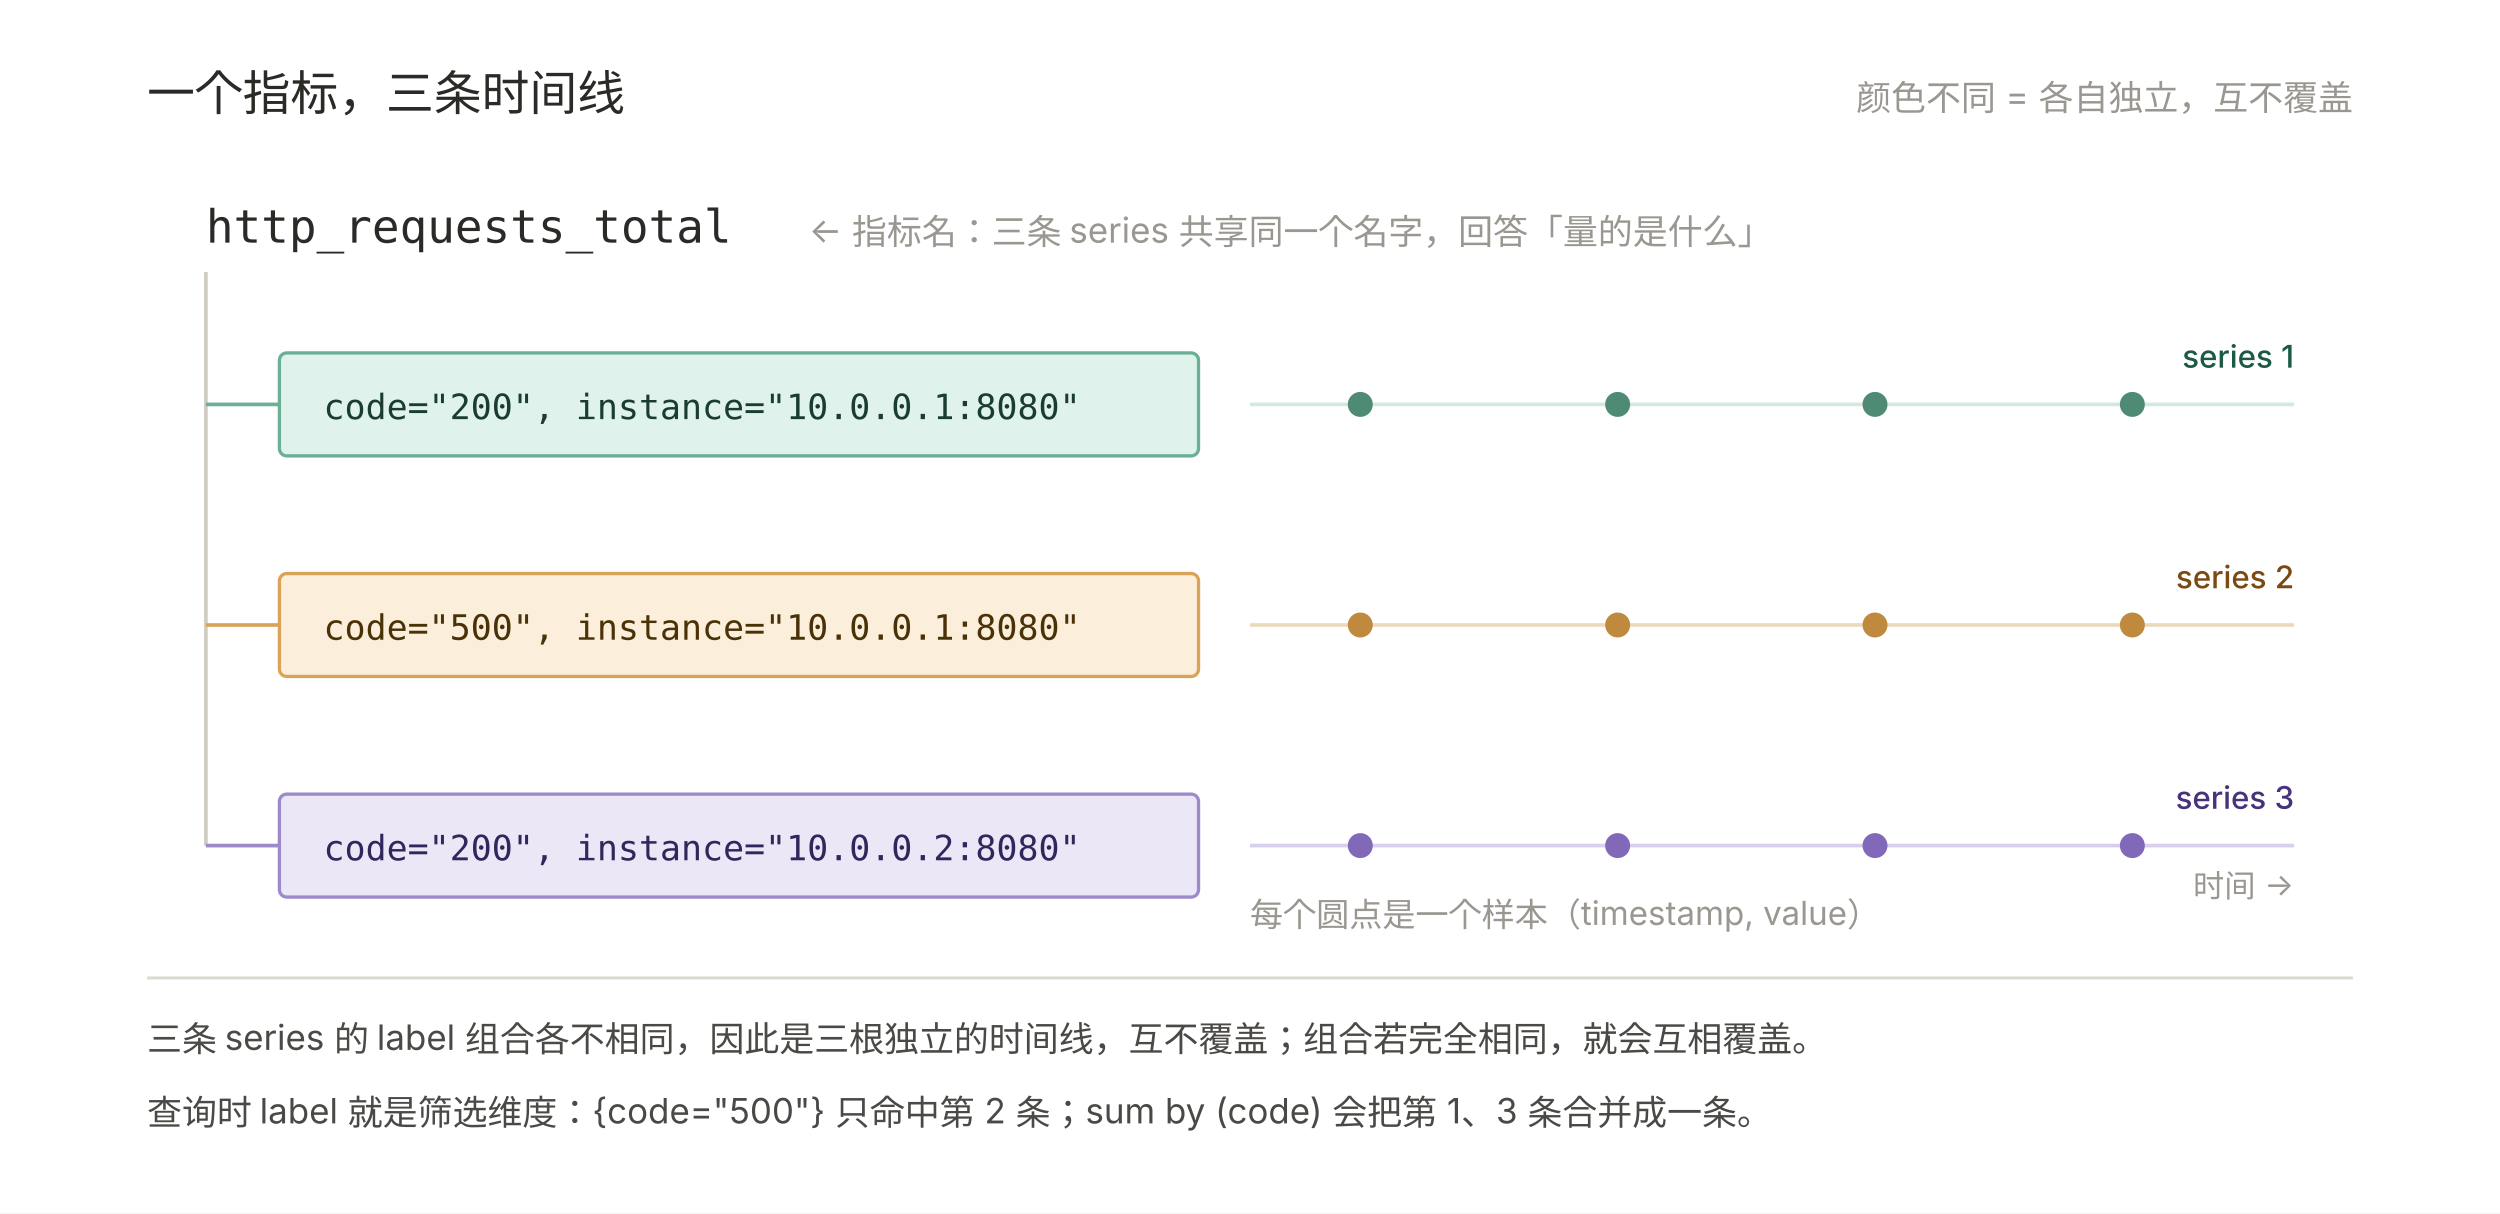
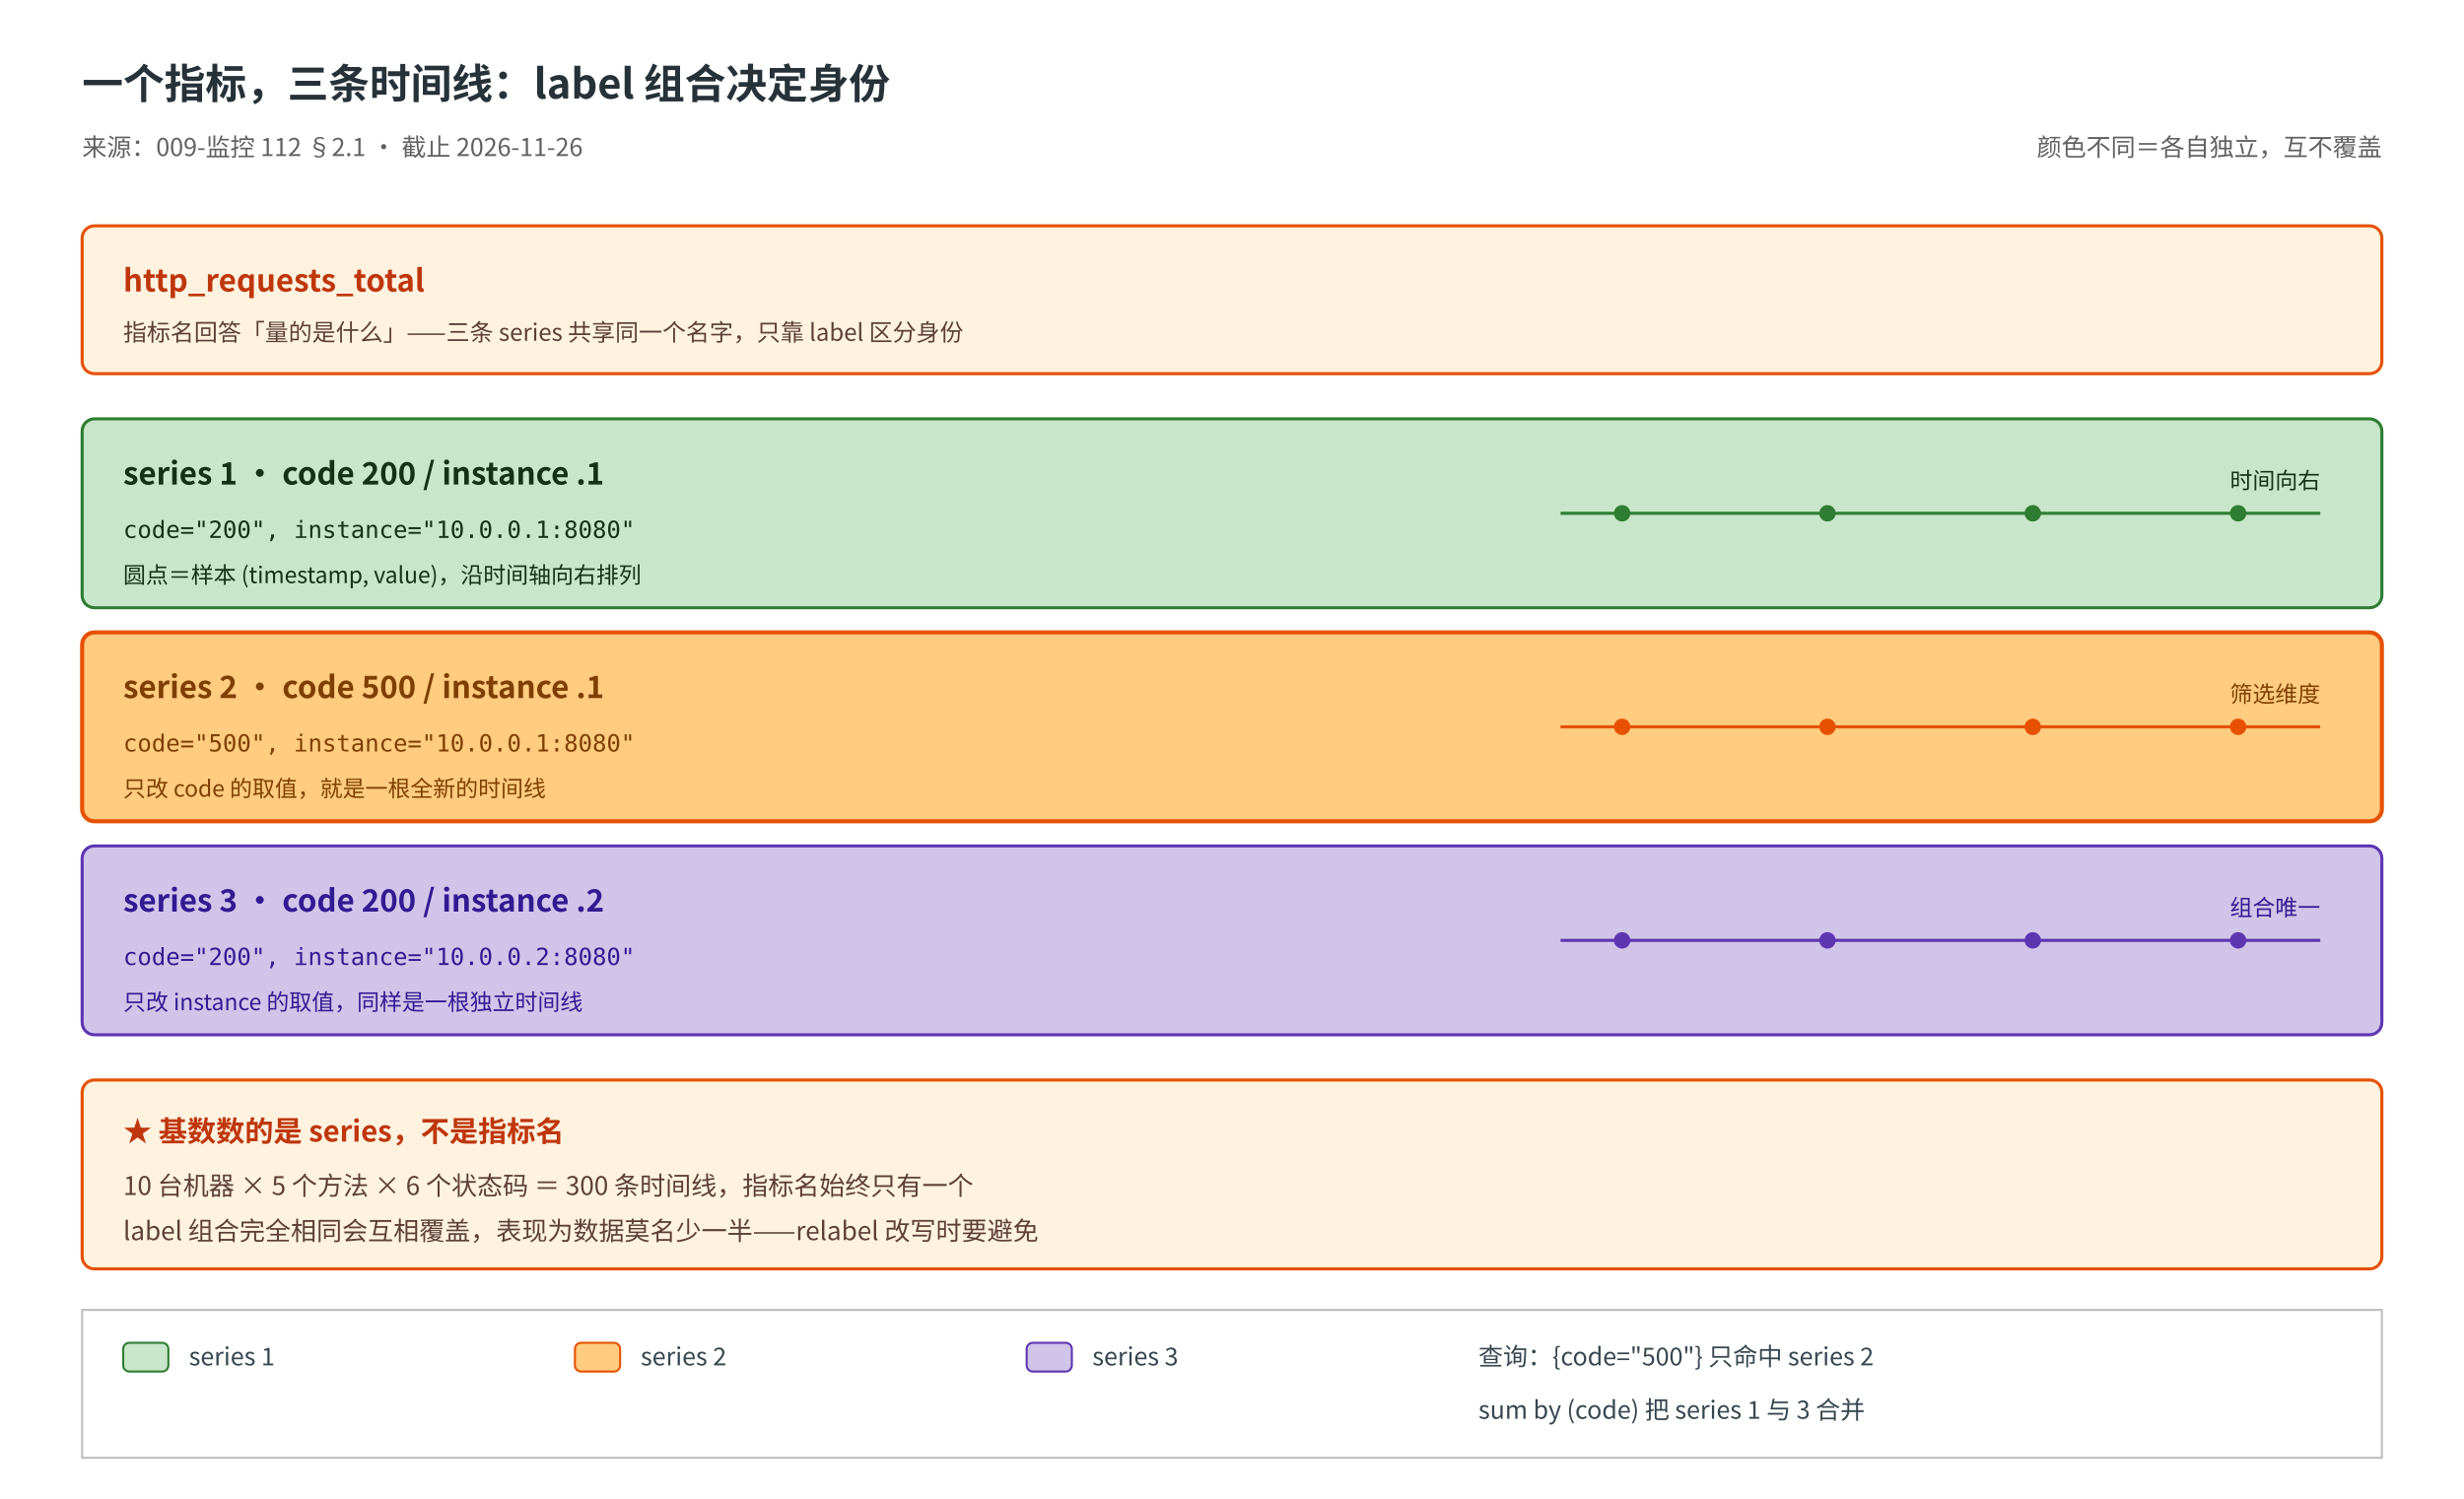
- <svg xmlns="http://www.w3.org/2000/svg" viewBox="0 0 1200 582.35" width="1200" height="582.35" font-family="-apple-system, 'Segoe UI', 'Microsoft YaHei', 'PingFang SC', sans-serif">
-   <g transform="scale(1.764706)">
-     <rect width="680" height="330" fill="#FFFFFF" />
-     <text x="40" y="30" font-size="13" font-weight="500" fill="#2B2A27">一个指标，三条时间线</text>
-     <text x="640" y="30" font-size="9.5" fill="#9A9791" text-anchor="end">颜色不同 = 各自独立，互不覆盖</text>
-     <text x="56" y="66" font-size="12.5" font-weight="500" fill="#2B2A27" font-family="ui-monospace, 'Cascadia Mono', Consolas, monospace">http_requests_total</text>
-     <text x="220" y="66" font-size="9.5" fill="#9A9791">← 指标名：三条 series 共享同一个名字，回答「量的是什么」</text>
-     <line x1="56" y1="74" x2="56" y2="230" stroke="#CFCCC2" stroke-width="1" />
-     <line x1="56" y1="110" x2="76" y2="110" stroke="#6BAF95" stroke-width="1" />
-     <rect x="76" y="96" width="250" height="28" rx="2" fill="#DFF3EC" stroke="#6BAF95" stroke-width="0.9" />
-     <text x="88" y="114" font-size="9.5" fill="#1B3D31" font-family="ui-monospace, 'Cascadia Mono', Consolas, monospace">code="200", instance="10.0.0.1:8080"</text>
-     <line x1="340" y1="110" x2="624" y2="110" stroke="#D3E9DF" stroke-width="1" />
-     <g fill="#4F8A74">
-       <circle cx="370" cy="110" r="3.4" />
-       <circle cx="440" cy="110" r="3.4" />
-       <circle cx="510" cy="110" r="3.4" />
-       <circle cx="580" cy="110" r="3.4" />
-     </g>
-     <text x="624" y="100" font-size="8.5" font-weight="500" fill="#1D5A45" text-anchor="end">series 1</text>
-     <line x1="56" y1="170" x2="76" y2="170" stroke="#D9A458" stroke-width="1" />
-     <rect x="76" y="156" width="250" height="28" rx="2" fill="#FBEEDA" stroke="#D9A458" stroke-width="0.9" />
-     <text x="88" y="174" font-size="9.5" fill="#4A3208" font-family="ui-monospace, 'Cascadia Mono', Consolas, monospace">code="500", instance="10.0.0.1:8080"</text>
-     <line x1="340" y1="170" x2="624" y2="170" stroke="#EBD9BC" stroke-width="1" />
-     <g fill="#C08A3E">
-       <circle cx="370" cy="170" r="3.4" />
-       <circle cx="440" cy="170" r="3.4" />
-       <circle cx="510" cy="170" r="3.4" />
-       <circle cx="580" cy="170" r="3.4" />
-     </g>
-     <text x="624" y="160" font-size="8.5" font-weight="500" fill="#7A4A12" text-anchor="end">series 2</text>
-     <line x1="56" y1="230" x2="76" y2="230" stroke="#9C8ACB" stroke-width="1" />
-     <rect x="76" y="216" width="250" height="28" rx="2" fill="#ECE7F7" stroke="#9C8ACB" stroke-width="0.9" />
-     <text x="88" y="234" font-size="9.5" fill="#33265C" font-family="ui-monospace, 'Cascadia Mono', Consolas, monospace">code="200", instance="10.0.0.2:8080"</text>
-     <line x1="340" y1="230" x2="624" y2="230" stroke="#D8CEEE" stroke-width="1" />
-     <g fill="#8168B8">
-       <circle cx="370" cy="230" r="3.4" />
-       <circle cx="440" cy="230" r="3.4" />
-       <circle cx="510" cy="230" r="3.4" />
-       <circle cx="580" cy="230" r="3.4" />
-     </g>
-     <text x="624" y="220" font-size="8.5" font-weight="500" fill="#46337A" text-anchor="end">series 3</text>
-     <text x="340" y="252" font-size="9" fill="#9A9791">每个圆点是一个样本（timestamp, value）</text>
-     <text x="624" y="244" font-size="8.5" fill="#9A9791" text-anchor="end">时间 →</text>
-     <line x1="40" y1="266" x2="640" y2="266" stroke="#DCD9CE" stroke-width="0.8" />
-     <text x="40" y="286" font-size="9.5" fill="#4A4945">三条 series 的 label 组合各不相同，因此是三根独立的时间线，互不覆盖；组合若完全相同，就会互相覆盖。</text>
-     <text x="40" y="306" font-size="9.5" fill="#4A4945">查询时 label 就是筛选维度：{code="500"} 只命中第 2 条；sum by (code) 会把第 1、3 条合并成一条。</text>
-   </g>
+ <svg xmlns="http://www.w3.org/2000/svg" viewBox="0 0 1200 730" font-family="'Microsoft YaHei','PingFang SC','Noto Sans CJK SC',sans-serif">
+   <rect x="0" y="0" width="1200" height="730" fill="#ffffff" />
+   <defs>
+     <marker id="arrow" viewBox="0 0 10 10" refX="9" refY="5" markerWidth="10" markerHeight="10" markerUnits="userSpaceOnUse" orient="auto-start-reverse">
+       <path d="M 0 0 L 10 5 L 0 10 z" fill="#607d8b" />
+     </marker>
+   </defs>
+   <text x="40" y="48" font-size="20" font-weight="bold" fill="#263238">一个指标，三条时间线：label 组合决定身份</text>
+   <text x="40" y="76" font-size="12" fill="#616161">来源：009-监控 112 §2.1 · 截止 2026-11-26</text>
+   <text x="1160" y="76" font-size="12" fill="#616161" text-anchor="end">颜色不同＝各自独立，互不覆盖</text>
+   <rect x="40" y="110" width="1120" height="72" rx="6" fill="#fff3e0" stroke="#e65100" stroke-width="1.5" />
+   <text x="60" y="142" font-size="15" font-weight="bold" fill="#bf360c">http_requests_total</text>
+   <text x="60" y="166" font-size="11.5" fill="#5d4037">指标名回答「量的是什么」——三条 series 共享同一个名字，只靠 label 区分身份</text>
+   <rect x="40" y="204" width="1120" height="92" rx="6" fill="#c8e6c9" stroke="#2e7d32" stroke-width="1.5" />
+   <text x="60" y="236" font-size="15" font-weight="bold" fill="#123314">series 1 · code 200 / instance .1</text>
+   <text x="60" y="262" font-size="11.5" fill="#123314" font-family="ui-monospace,Menlo,Consolas,monospace">code="200", instance="10.0.0.1:8080"</text>
+   <text x="60" y="284" font-size="11" fill="#123314">圆点＝样本 (timestamp, value)，沿时间轴向右排列</text>
+   <line x1="760" y1="250" x2="1130" y2="250" stroke="#2e7d32" stroke-width="1.5" />
+   <circle cx="790" cy="250" r="4" fill="#2e7d32" />
+   <circle cx="890" cy="250" r="4" fill="#2e7d32" />
+   <circle cx="990" cy="250" r="4" fill="#2e7d32" />
+   <circle cx="1090" cy="250" r="4" fill="#2e7d32" />
+   <text x="1130" y="238" font-size="11" fill="#123314" text-anchor="end">时间向右</text>
+   <rect x="40" y="308" width="1120" height="92" rx="6" fill="#ffcc80" stroke="#e65100" stroke-width="2" />
+   <text x="60" y="340" font-size="15" font-weight="bold" fill="#7f3f00">series 2 · code 500 / instance .1</text>
+   <text x="60" y="366" font-size="11.5" fill="#7f3f00" font-family="ui-monospace,Menlo,Consolas,monospace">code="500", instance="10.0.0.1:8080"</text>
+   <text x="60" y="388" font-size="11" fill="#7f3f00">只改 code 的取值，就是一根全新的时间线</text>
+   <line x1="760" y1="354" x2="1130" y2="354" stroke="#e65100" stroke-width="1.5" />
+   <circle cx="790" cy="354" r="4" fill="#e65100" />
+   <circle cx="890" cy="354" r="4" fill="#e65100" />
+   <circle cx="990" cy="354" r="4" fill="#e65100" />
+   <circle cx="1090" cy="354" r="4" fill="#e65100" />
+   <text x="1130" y="342" font-size="11" fill="#7f3f00" text-anchor="end">筛选维度</text>
+   <rect x="40" y="412" width="1120" height="92" rx="6" fill="#d1c4e9" stroke="#5e35b1" stroke-width="1.5" />
+   <text x="60" y="444" font-size="15" font-weight="bold" fill="#311b92">series 3 · code 200 / instance .2</text>
+   <text x="60" y="470" font-size="11.5" fill="#311b92" font-family="ui-monospace,Menlo,Consolas,monospace">code="200", instance="10.0.0.2:8080"</text>
+   <text x="60" y="492" font-size="11" fill="#311b92">只改 instance 的取值，同样是一根独立时间线</text>
+   <line x1="760" y1="458" x2="1130" y2="458" stroke="#5e35b1" stroke-width="1.5" />
+   <circle cx="790" cy="458" r="4" fill="#5e35b1" />
+   <circle cx="890" cy="458" r="4" fill="#5e35b1" />
+   <circle cx="990" cy="458" r="4" fill="#5e35b1" />
+   <circle cx="1090" cy="458" r="4" fill="#5e35b1" />
+   <text x="1130" y="446" font-size="11" fill="#311b92" text-anchor="end">组合唯一</text>
+   <rect x="40" y="526" width="1120" height="92" rx="6" fill="#fff3e0" stroke="#e65100" stroke-width="1.5" />
+   <text x="60" y="556" font-size="14" font-weight="bold" fill="#bf360c">★ 基数数的是 series，不是指标名</text>
+   <text x="60" y="582" font-size="12.5" fill="#5d4037">10 台机器 × 5 个方法 × 6 个状态码 ＝ 300 条时间线，指标名始终只有一个</text>
+   <text x="60" y="604" font-size="12.5" fill="#5d4037">label 组合完全相同会互相覆盖，表现为数据莫名少一半——relabel 改写时要避免</text>
+   <rect x="40" y="638" width="1120" height="72" fill="#ffffff" stroke="#bdbdbd" stroke-width="1" />
+   <rect x="60" y="654" width="22" height="14" rx="3" fill="#c8e6c9" stroke="#2e7d32" stroke-width="1" />
+   <text x="92" y="665" font-size="12" fill="#37474f">series 1</text>
+   <rect x="280" y="654" width="22" height="14" rx="3" fill="#ffcc80" stroke="#e65100" stroke-width="1" />
+   <text x="312" y="665" font-size="12" fill="#37474f">series 2</text>
+   <rect x="500" y="654" width="22" height="14" rx="3" fill="#d1c4e9" stroke="#5e35b1" stroke-width="1" />
+   <text x="532" y="665" font-size="12" fill="#37474f">series 3</text>
+   <text x="720" y="665" font-size="12" fill="#37474f">查询：{code="500"} 只命中 series 2</text>
+   <text x="720" y="691" font-size="12" fill="#37474f">sum by (code) 把 series 1 与 3 合并</text>
</svg>
